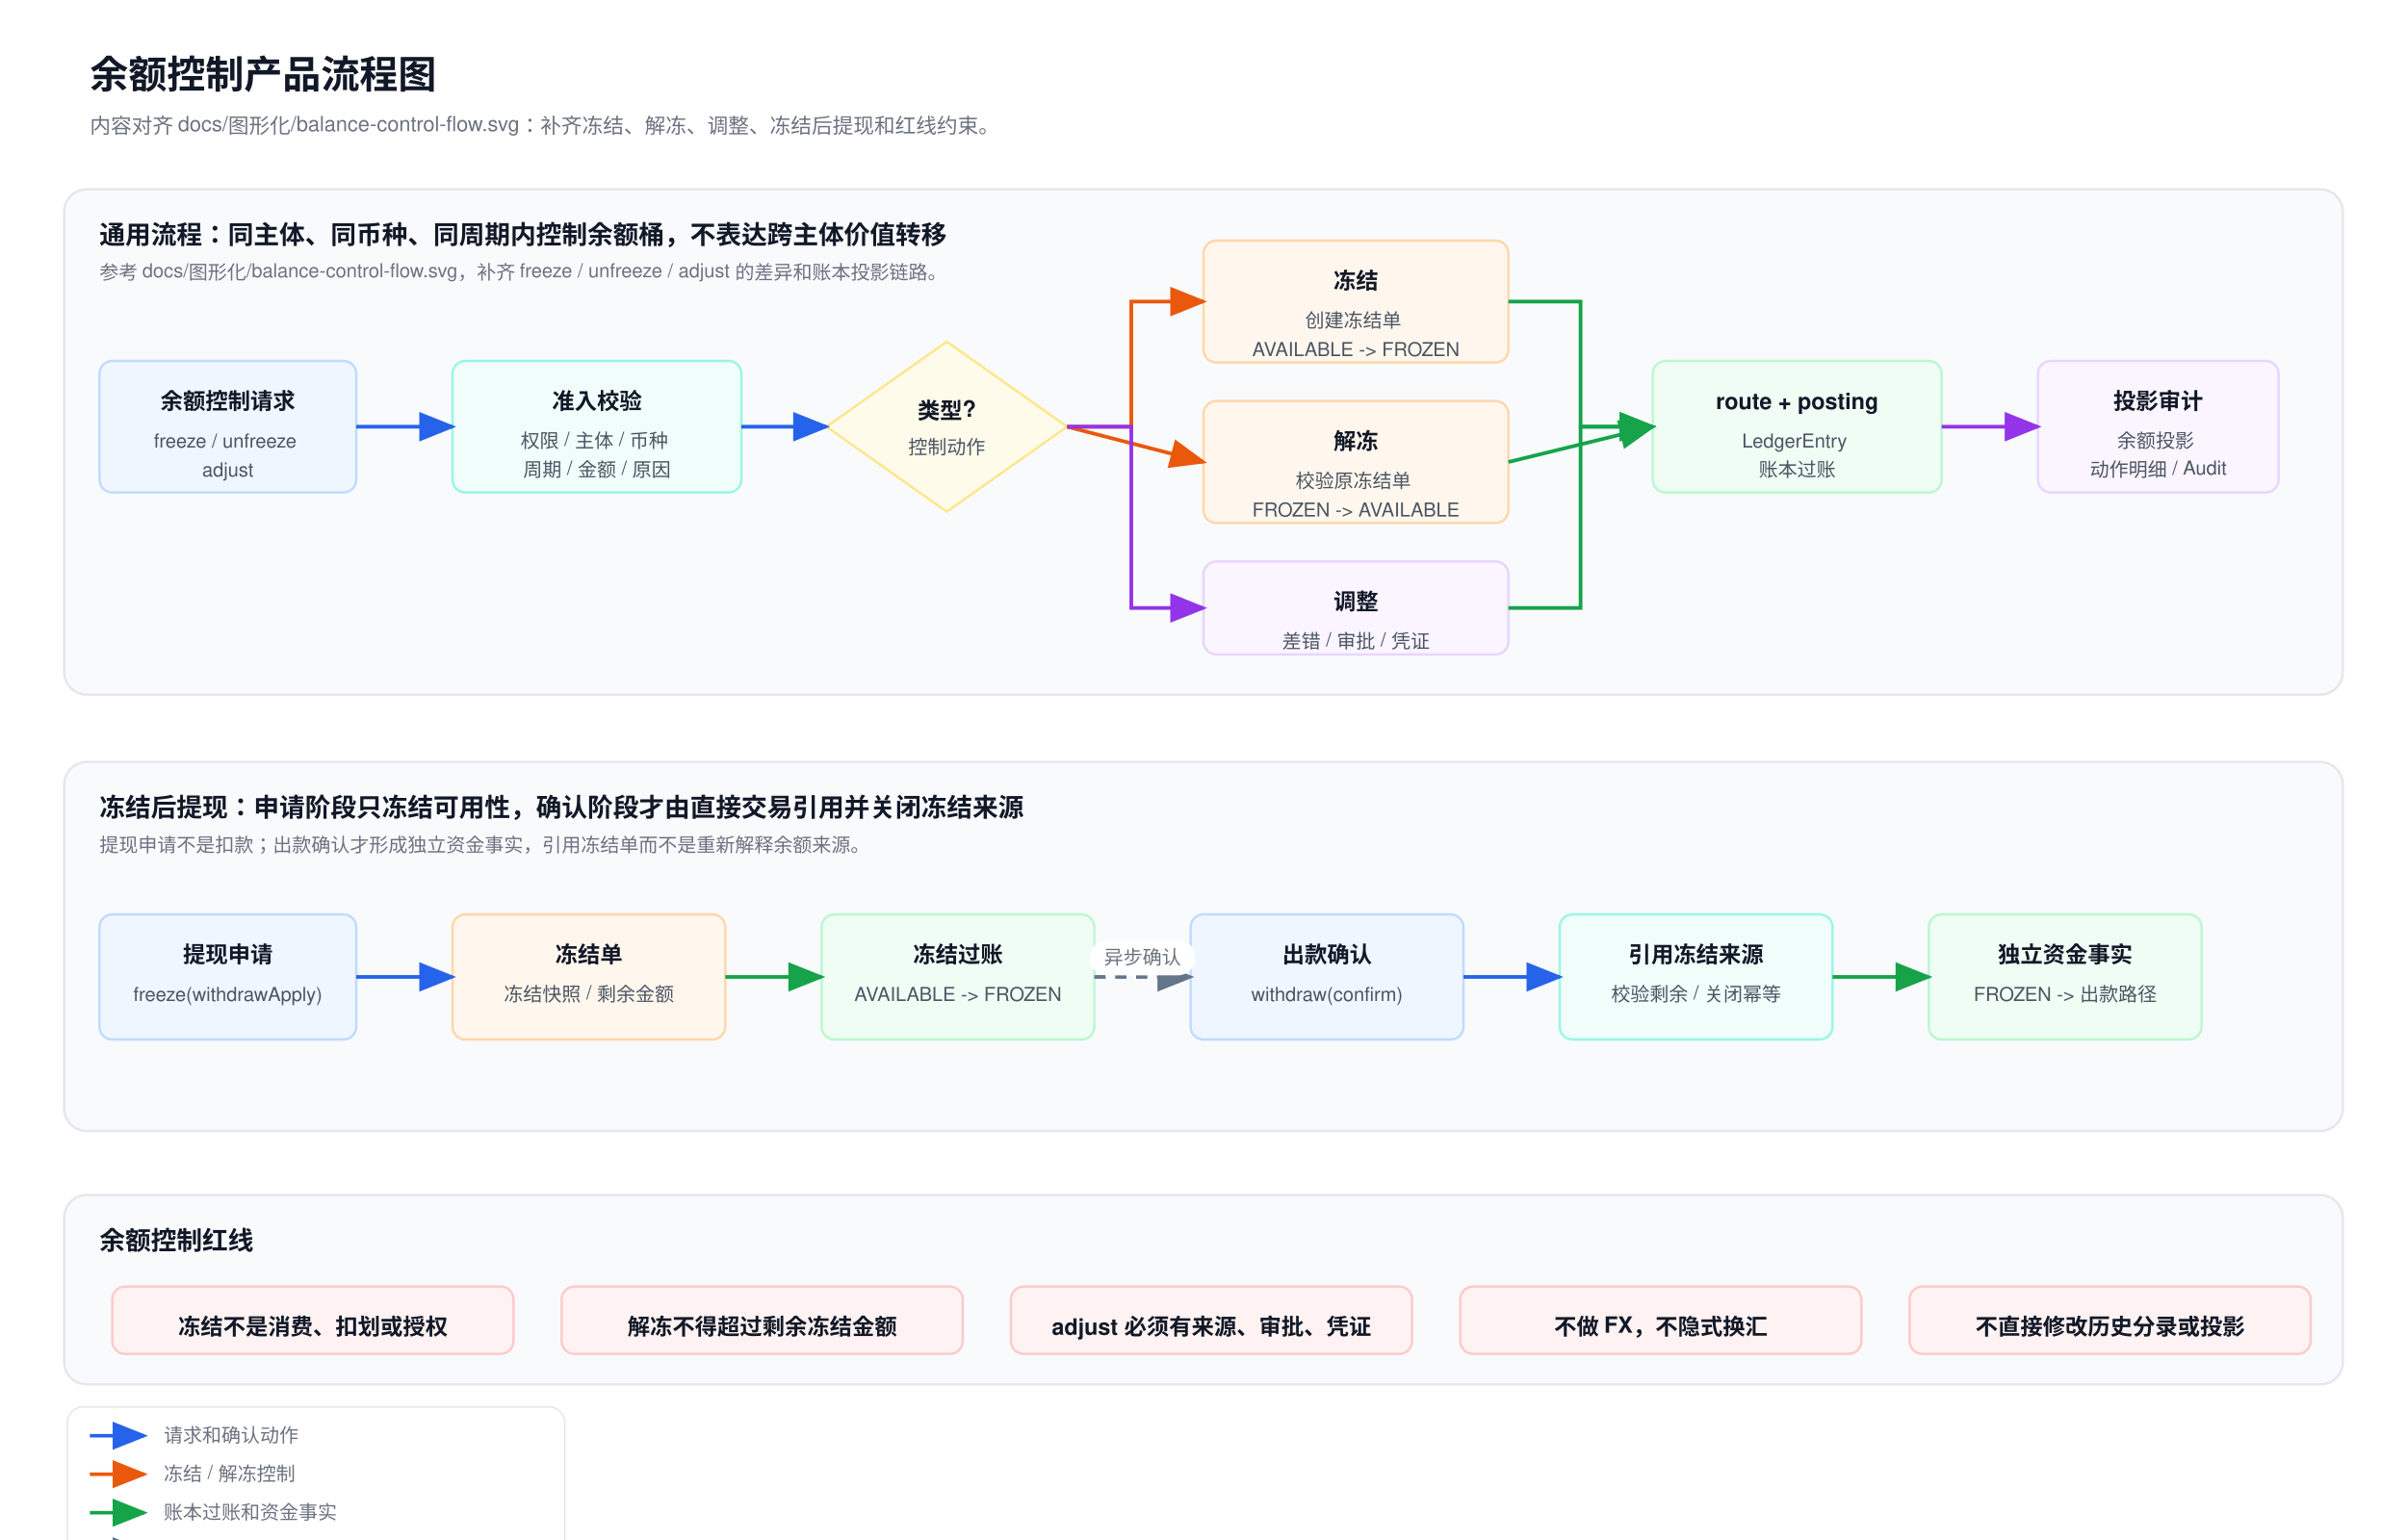
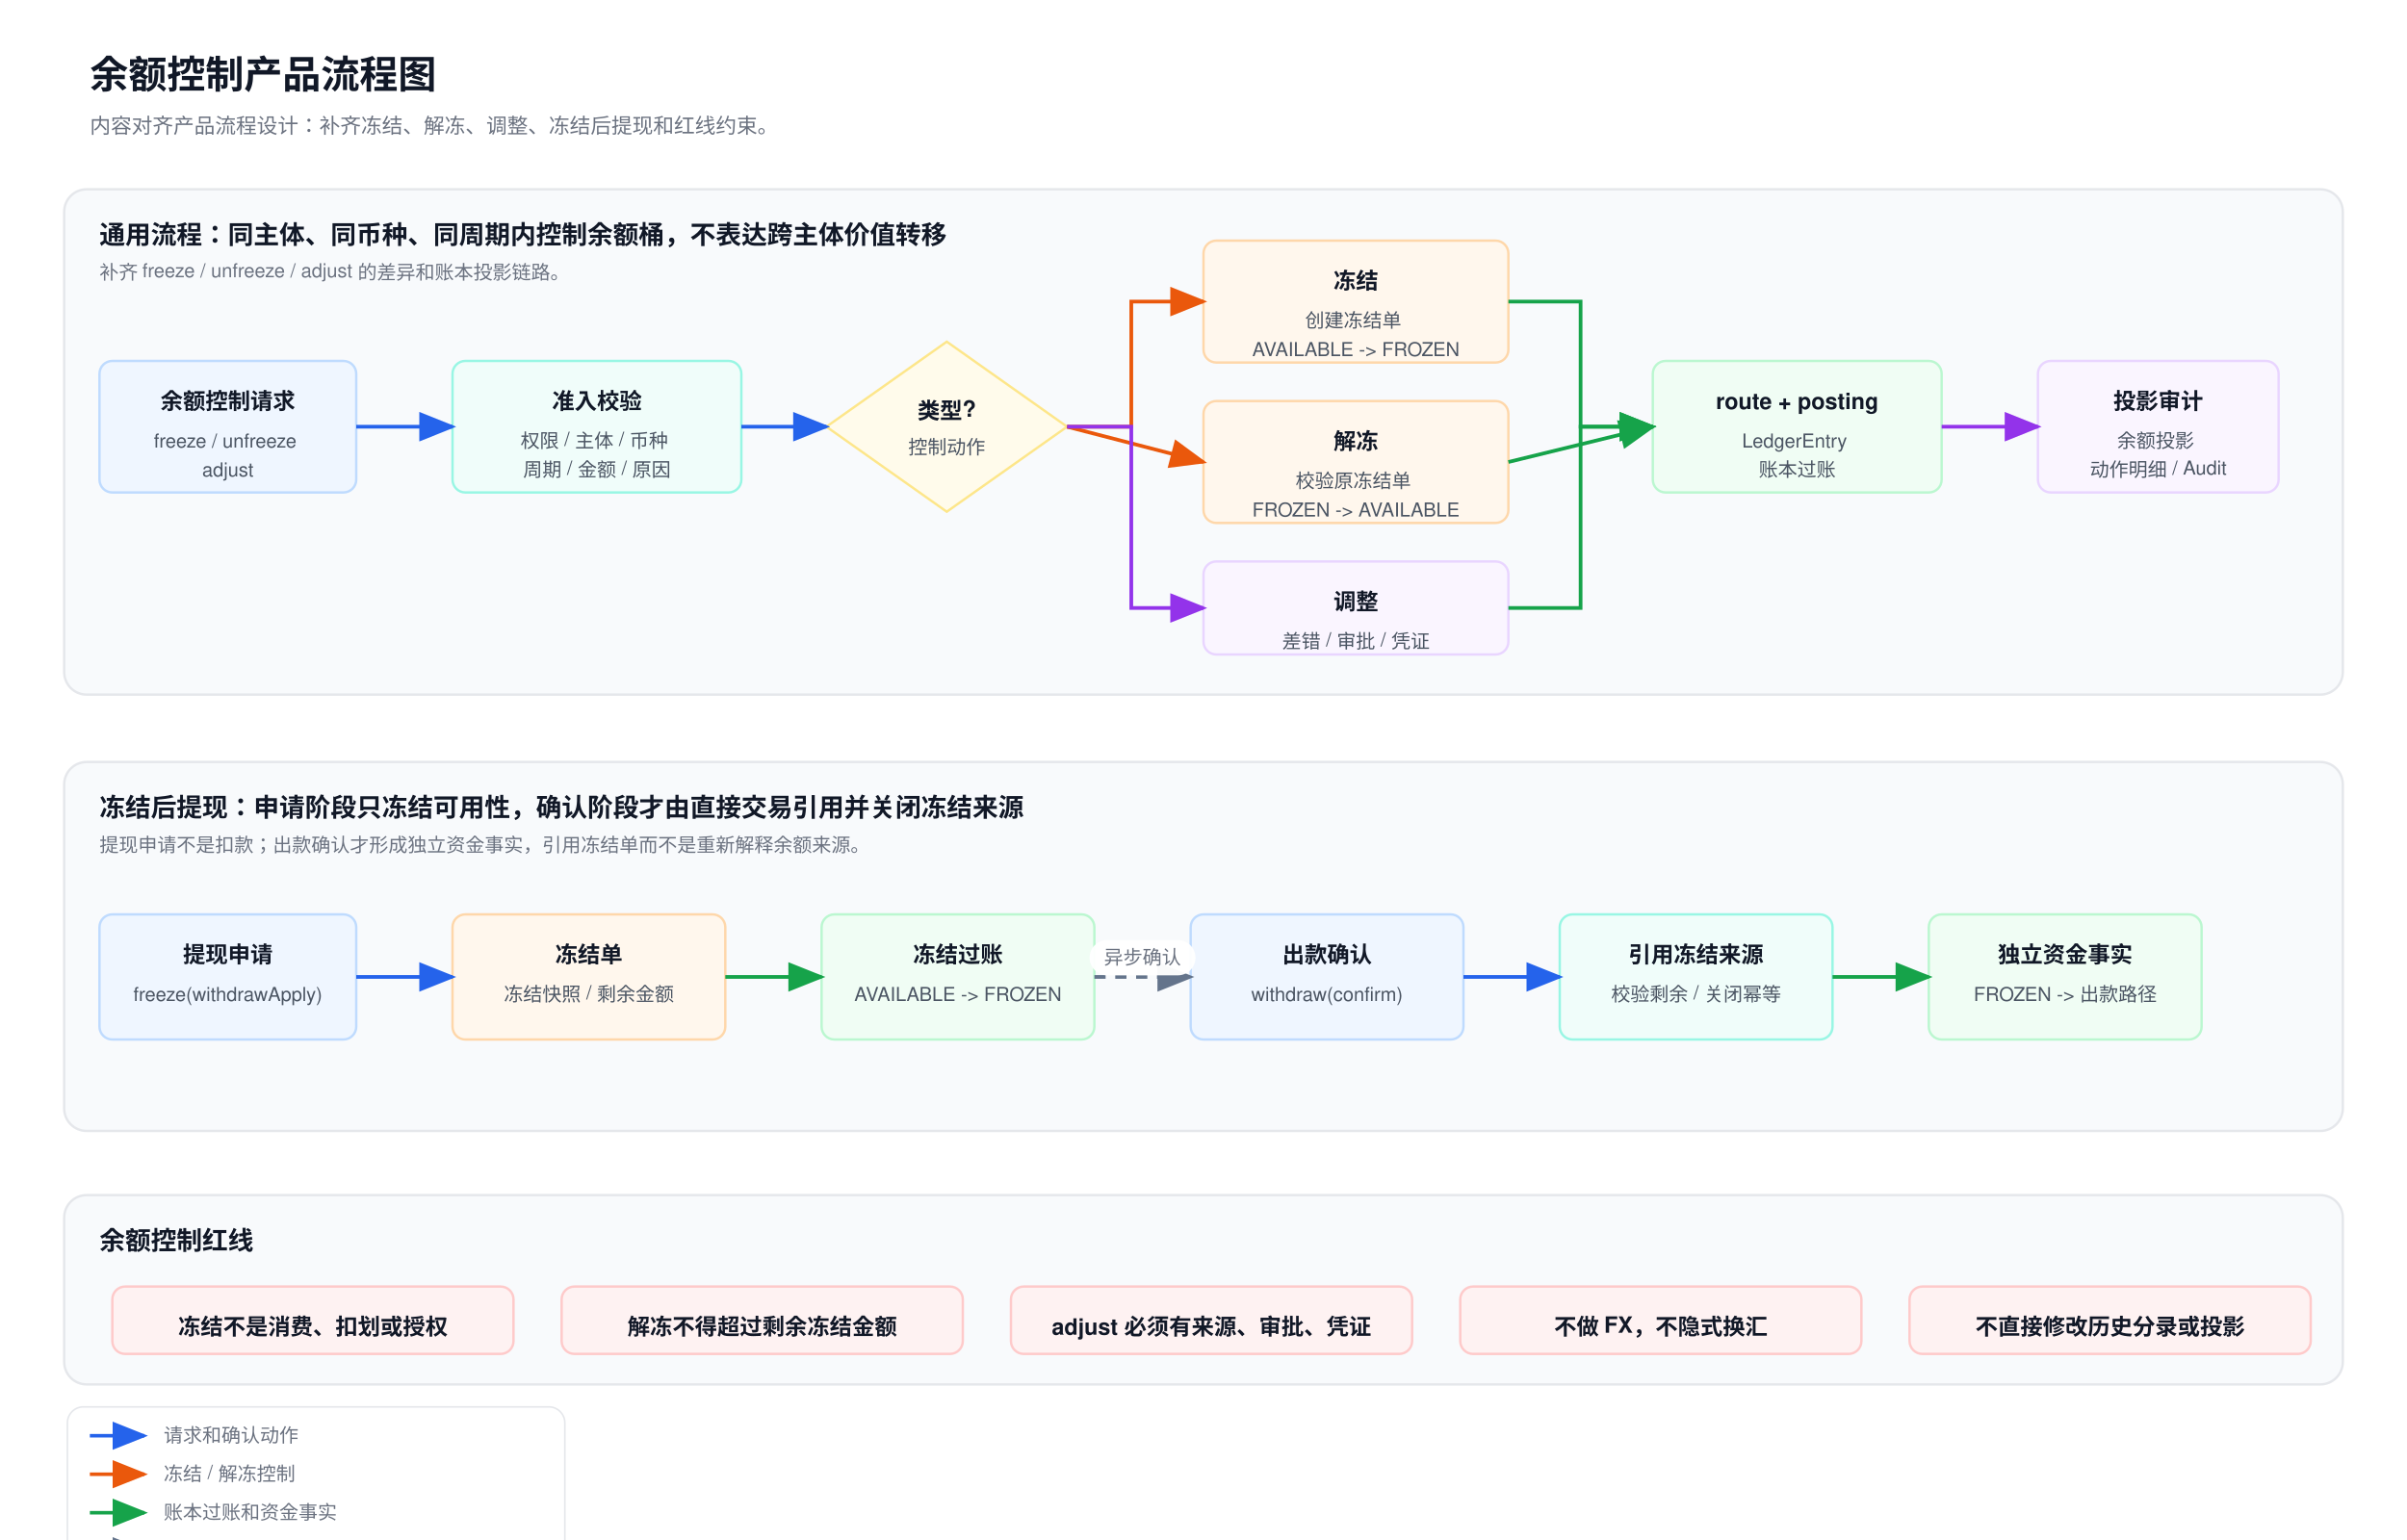
<svg xmlns="http://www.w3.org/2000/svg" viewBox="0 0 1500 960" width="1500" height="960" role="img" aria-label="余额控制产品流程图">
  <style>
text{font-family:"Helvetica Neue",Helvetica,Arial,"PingFang SC","Microsoft YaHei","Microsoft JhengHei",SimHei,sans-serif;fill:#111827}
.title{font-size:24px;font-weight:700}.subtitle{font-size:13px;fill:#6b7280}.section-title{font-size:16px;font-weight:700}.node-title{font-size:14px;font-weight:700}.node-sub{font-size:12px;fill:#4b5563}.small{font-size:12px;fill:#6b7280}.label{font-size:12px;fill:#6b7280}
</style>
  <defs>
    <marker id="arrow-blue" markerWidth="10" markerHeight="8" refX="9" refY="4" orient="auto">
      <polygon points="0 0, 10 4, 0 8" fill="#2563eb" />
    </marker>
    <marker id="arrow-green" markerWidth="10" markerHeight="8" refX="9" refY="4" orient="auto">
      <polygon points="0 0, 10 4, 0 8" fill="#16a34a" />
    </marker>
    <marker id="arrow-rose" markerWidth="10" markerHeight="8" refX="9" refY="4" orient="auto">
      <polygon points="0 0, 10 4, 0 8" fill="#dc2626" />
    </marker>
    <marker id="arrow-purple" markerWidth="10" markerHeight="8" refX="9" refY="4" orient="auto">
      <polygon points="0 0, 10 4, 0 8" fill="#9333ea" />
    </marker>
    <marker id="arrow-orange" markerWidth="10" markerHeight="8" refX="9" refY="4" orient="auto">
      <polygon points="0 0, 10 4, 0 8" fill="#ea580c" />
    </marker>
    <marker id="arrow-gray" markerWidth="10" markerHeight="8" refX="9" refY="4" orient="auto">
      <polygon points="0 0, 10 4, 0 8" fill="#64748b" />
    </marker>
    <marker id="arrow-teal" markerWidth="10" markerHeight="8" refX="9" refY="4" orient="auto">
      <polygon points="0 0, 10 4, 0 8" fill="#0891b2" />
    </marker>
  </defs>
  <rect width="1500" height="960" fill="#ffffff" />
  <text x="56" y="55" class="title">余额控制产品流程图</text>
-   <text x="56" y="83" class="subtitle">内容对齐 docs/图形化/balance-control-flow.svg：补齐冻结、解冻、调整、冻结后提现和红线约束。</text>
+   <text x="56" y="83" class="subtitle">内容对齐产品流程设计：补齐冻结、解冻、调整、冻结后提现和红线约束。</text>
  <g>
    <rect x="40" y="118" width="1420" height="315" rx="14" fill="#f8fafc" stroke="#e5e7eb" stroke-width="1.5" />
    <text x="62" y="152" class="section-title">通用流程：同主体、同币种、同周期内控制余额桶，不表达跨主体价值转移</text>
-     <text x="62" y="174" class="small">参考 docs/图形化/balance-control-flow.svg，补齐 freeze / unfreeze / adjust 的差异和账本投影链路。</text>
+     <text x="62" y="174" class="small">补齐 freeze / unfreeze / adjust 的差异和账本投影链路。</text>
  </g>
  <g>
    <rect x="62" y="225" width="160" height="82" rx="8" fill="#eff6ff" stroke="#bfdbfe" stroke-width="1.5" />
    <text x="142" y="255" text-anchor="middle" class="node-title">余额控制请求</text>
    <text x="142" y="279" text-anchor="middle" class="node-sub">
      <tspan x="142" dy="0">freeze / unfreeze</tspan>
      <tspan x="142" dy="18">adjust</tspan>
    </text>
  </g>
  <g>
    <rect x="282" y="225" width="180" height="82" rx="8" fill="#f0fdfa" stroke="#99f6e4" stroke-width="1.5" />
    <text x="372" y="255" text-anchor="middle" class="node-title">准入校验</text>
    <text x="372" y="279" text-anchor="middle" class="node-sub">
      <tspan x="372" dy="0">权限 / 主体 / 币种</tspan>
      <tspan x="372" dy="18">周期 / 金额 / 原因</tspan>
    </text>
  </g>
  <g>
    <polygon points="590,213 665,266 590,319 515,266" fill="#fffbeb" stroke="#fde68a" stroke-width="1.5" />
    <text x="590" y="261" text-anchor="middle" class="node-title">类型?</text>
    <text x="590" y="283" text-anchor="middle" class="node-sub">
      <tspan x="590" dy="0">控制动作</tspan>
    </text>
  </g>
  <g>
    <rect x="750" y="150" width="190" height="76" rx="8" fill="#fff7ed" stroke="#fed7aa" stroke-width="1.5" />
    <text x="845" y="180" text-anchor="middle" class="node-title">冻结</text>
    <text x="845" y="204" text-anchor="middle" class="node-sub">
      <tspan x="845" dy="0">创建冻结单</tspan>
      <tspan x="845" dy="18">AVAILABLE -&gt; FROZEN</tspan>
    </text>
  </g>
  <g>
    <rect x="750" y="250" width="190" height="76" rx="8" fill="#fff7ed" stroke="#fed7aa" stroke-width="1.5" />
    <text x="845" y="280" text-anchor="middle" class="node-title">解冻</text>
    <text x="845" y="304" text-anchor="middle" class="node-sub">
      <tspan x="845" dy="0">校验原冻结单</tspan>
      <tspan x="845" dy="18">FROZEN -&gt; AVAILABLE</tspan>
    </text>
  </g>
  <g>
    <rect x="750" y="350" width="190" height="58" rx="8" fill="#faf5ff" stroke="#e9d5ff" stroke-width="1.5" />
    <text x="845" y="380" text-anchor="middle" class="node-title">调整</text>
    <text x="845" y="404" text-anchor="middle" class="node-sub">
      <tspan x="845" dy="0">差错 / 审批 / 凭证</tspan>
    </text>
  </g>
  <g>
    <rect x="1030" y="225" width="180" height="82" rx="8" fill="#f0fdf4" stroke="#bbf7d0" stroke-width="1.5" />
    <text x="1120" y="255" text-anchor="middle" class="node-title">route + posting</text>
    <text x="1120" y="279" text-anchor="middle" class="node-sub">
      <tspan x="1120" dy="0">LedgerEntry</tspan>
      <tspan x="1120" dy="18">账本过账</tspan>
    </text>
  </g>
  <g>
    <rect x="1270" y="225" width="150" height="82" rx="8" fill="#faf5ff" stroke="#e9d5ff" stroke-width="1.5" />
    <text x="1345" y="255" text-anchor="middle" class="node-title">投影审计</text>
    <text x="1345" y="279" text-anchor="middle" class="node-sub">
      <tspan x="1345" dy="0">余额投影</tspan>
      <tspan x="1345" dy="18">动作明细 / Audit</tspan>
    </text>
  </g>
  <g>
    <line x1="222" y1="266" x2="282" y2="266" stroke="#2563eb" stroke-width="2.3" marker-end="url(#arrow-blue)" />
  </g>
  <g>
    <line x1="462" y1="266" x2="515" y2="266" stroke="#2563eb" stroke-width="2.3" marker-end="url(#arrow-blue)" />
  </g>
  <g>
    <path d="M 665 266 L 705 266 L 705 188 L 750 188" fill="none" stroke="#ea580c" stroke-width="2.3" marker-end="url(#arrow-orange)" />
  </g>
  <g>
    <line x1="665" y1="266" x2="750" y2="288" stroke="#ea580c" stroke-width="2.3" marker-end="url(#arrow-orange)" />
  </g>
  <g>
    <path d="M 665 266 L 705 266 L 705 379 L 750 379" fill="none" stroke="#9333ea" stroke-width="2.3" marker-end="url(#arrow-purple)" />
  </g>
  <g>
    <path d="M 940 188 L 985 188 L 985 266 L 1030 266" fill="none" stroke="#16a34a" stroke-width="2.3" marker-end="url(#arrow-green)" />
  </g>
  <g>
    <line x1="940" y1="288" x2="1030" y2="266" stroke="#16a34a" stroke-width="2.3" marker-end="url(#arrow-green)" />
  </g>
  <g>
    <path d="M 940 379 L 985 379 L 985 266 L 1030 266" fill="none" stroke="#16a34a" stroke-width="2.3" marker-end="url(#arrow-green)" />
  </g>
  <g>
    <line x1="1210" y1="266" x2="1270" y2="266" stroke="#9333ea" stroke-width="2.3" marker-end="url(#arrow-purple)" />
  </g>
  <g>
    <rect x="40" y="475" width="1420" height="230" rx="14" fill="#f8fafc" stroke="#e5e7eb" stroke-width="1.5" />
    <text x="62" y="509" class="section-title">冻结后提现：申请阶段只冻结可用性，确认阶段才由直接交易引用并关闭冻结来源</text>
    <text x="62" y="531" class="small">提现申请不是扣款；出款确认才形成独立资金事实，引用冻结单而不是重新解释余额来源。</text>
  </g>
  <g>
    <rect x="62" y="570" width="160" height="78" rx="8" fill="#eff6ff" stroke="#bfdbfe" stroke-width="1.5" />
    <text x="142" y="600" text-anchor="middle" class="node-title">提现申请</text>
    <text x="142" y="624" text-anchor="middle" class="node-sub">
      <tspan x="142" dy="0">freeze(withdrawApply)</tspan>
    </text>
  </g>
  <g>
    <rect x="282" y="570" width="170" height="78" rx="8" fill="#fff7ed" stroke="#fed7aa" stroke-width="1.5" />
    <text x="367" y="600" text-anchor="middle" class="node-title">冻结单</text>
    <text x="367" y="624" text-anchor="middle" class="node-sub">
      <tspan x="367" dy="0">冻结快照 / 剩余金额</tspan>
    </text>
  </g>
  <g>
    <rect x="512" y="570" width="170" height="78" rx="8" fill="#f0fdf4" stroke="#bbf7d0" stroke-width="1.5" />
    <text x="597" y="600" text-anchor="middle" class="node-title">冻结过账</text>
    <text x="597" y="624" text-anchor="middle" class="node-sub">
      <tspan x="597" dy="0">AVAILABLE -&gt; FROZEN</tspan>
    </text>
  </g>
  <g>
    <rect x="742" y="570" width="170" height="78" rx="8" fill="#eff6ff" stroke="#bfdbfe" stroke-width="1.5" />
    <text x="827" y="600" text-anchor="middle" class="node-title">出款确认</text>
    <text x="827" y="624" text-anchor="middle" class="node-sub">
      <tspan x="827" dy="0">withdraw(confirm)</tspan>
    </text>
  </g>
  <g>
    <rect x="972" y="570" width="170" height="78" rx="8" fill="#f0fdfa" stroke="#99f6e4" stroke-width="1.5" />
    <text x="1057" y="600" text-anchor="middle" class="node-title">引用冻结来源</text>
    <text x="1057" y="624" text-anchor="middle" class="node-sub">
      <tspan x="1057" dy="0">校验剩余 / 关闭幂等</tspan>
    </text>
  </g>
  <g>
    <rect x="1202" y="570" width="170" height="78" rx="8" fill="#f0fdf4" stroke="#bbf7d0" stroke-width="1.5" />
    <text x="1287" y="600" text-anchor="middle" class="node-title">独立资金事实</text>
    <text x="1287" y="624" text-anchor="middle" class="node-sub">
      <tspan x="1287" dy="0">FROZEN -&gt; 出款路径</tspan>
    </text>
  </g>
  <g>
    <line x1="222" y1="609" x2="282" y2="609" stroke="#2563eb" stroke-width="2.3" marker-end="url(#arrow-blue)" />
  </g>
  <g>
    <line x1="452" y1="609" x2="512" y2="609" stroke="#16a34a" stroke-width="2.3" marker-end="url(#arrow-green)" />
  </g>
  <g>
    <line x1="682" y1="609" x2="742" y2="609" stroke="#64748b" stroke-width="2.3" stroke-dasharray="7 6" marker-end="url(#arrow-gray)" />
    <rect x="679" y="586" width="66" height="22" rx="11" fill="#fff" opacity="0.96" />
    <text x="712" y="601" text-anchor="middle" class="label">异步确认</text>
  </g>
  <g>
    <line x1="912" y1="609" x2="972" y2="609" stroke="#2563eb" stroke-width="2.3" marker-end="url(#arrow-blue)" />
  </g>
  <g>
    <line x1="1142" y1="609" x2="1202" y2="609" stroke="#16a34a" stroke-width="2.3" marker-end="url(#arrow-green)" />
  </g>
  <g>
    <rect x="40" y="745" width="1420" height="118" rx="14" fill="#f8fafc" stroke="#e5e7eb" stroke-width="1.5" />
    <text x="62" y="779" class="section-title">余额控制红线</text>
  </g>
  <g>
    <rect x="70" y="802" width="250" height="42" rx="8" fill="#fef2f2" stroke="#fecaca" stroke-width="1.5" />
    <text x="195" y="832" text-anchor="middle" class="node-title">冻结不是消费、扣划或授权</text>
    <text x="195" y="856" text-anchor="middle" class="node-sub" />
  </g>
  <g>
    <rect x="350" y="802" width="250" height="42" rx="8" fill="#fef2f2" stroke="#fecaca" stroke-width="1.5" />
    <text x="475" y="832" text-anchor="middle" class="node-title">解冻不得超过剩余冻结金额</text>
    <text x="475" y="856" text-anchor="middle" class="node-sub" />
  </g>
  <g>
    <rect x="630" y="802" width="250" height="42" rx="8" fill="#fef2f2" stroke="#fecaca" stroke-width="1.5" />
    <text x="755" y="832" text-anchor="middle" class="node-title">adjust 必须有来源、审批、凭证</text>
    <text x="755" y="856" text-anchor="middle" class="node-sub" />
  </g>
  <g>
    <rect x="910" y="802" width="250" height="42" rx="8" fill="#fef2f2" stroke="#fecaca" stroke-width="1.5" />
    <text x="1035" y="832" text-anchor="middle" class="node-title">不做 FX，不隐式换汇</text>
    <text x="1035" y="856" text-anchor="middle" class="node-sub" />
  </g>
  <g>
    <rect x="1190" y="802" width="250" height="42" rx="8" fill="#fef2f2" stroke="#fecaca" stroke-width="1.5" />
    <text x="1315" y="832" text-anchor="middle" class="node-title">不直接修改历史分录或投影</text>
    <text x="1315" y="856" text-anchor="middle" class="node-sub" />
  </g>
  <g transform="translate(56,895)">
    <rect x="-14" y="-18" width="310" height="144" rx="10" fill="#fff" stroke="#e5e7eb" />
    <line x1="0" y1="0" x2="34" y2="0" stroke="#2563eb" stroke-width="2.2" marker-end="url(#arrow-blue)" />
    <text x="46" y="4" class="small">请求和确认动作</text>
    <line x1="0" y1="24" x2="34" y2="24" stroke="#ea580c" stroke-width="2.2" marker-end="url(#arrow-orange)" />
    <text x="46" y="28" class="small">冻结 / 解冻控制</text>
    <line x1="0" y1="48" x2="34" y2="48" stroke="#16a34a" stroke-width="2.2" marker-end="url(#arrow-green)" />
    <text x="46" y="52" class="small">账本过账和资金事实</text>
    <line x1="0" y1="72" x2="34" y2="72" stroke="#64748b" stroke-width="2.2" marker-end="url(#arrow-gray)" stroke-dasharray="7 6" />
    <text x="46" y="76" class="small">异步确认 / 非扣款路径</text>
-     <line x1="0" y1="96" x2="34" y2="96" stroke="undefined" stroke-width="2.2" marker-end="url(#arrow-rose)" />
+     <line x1="0" y1="96" x2="34" y2="96" stroke="#dc2626" stroke-width="2.2" marker-end="url(#arrow-rose)" />
    <text x="46" y="100" class="small">余额控制红线</text>
  </g>
</svg>
